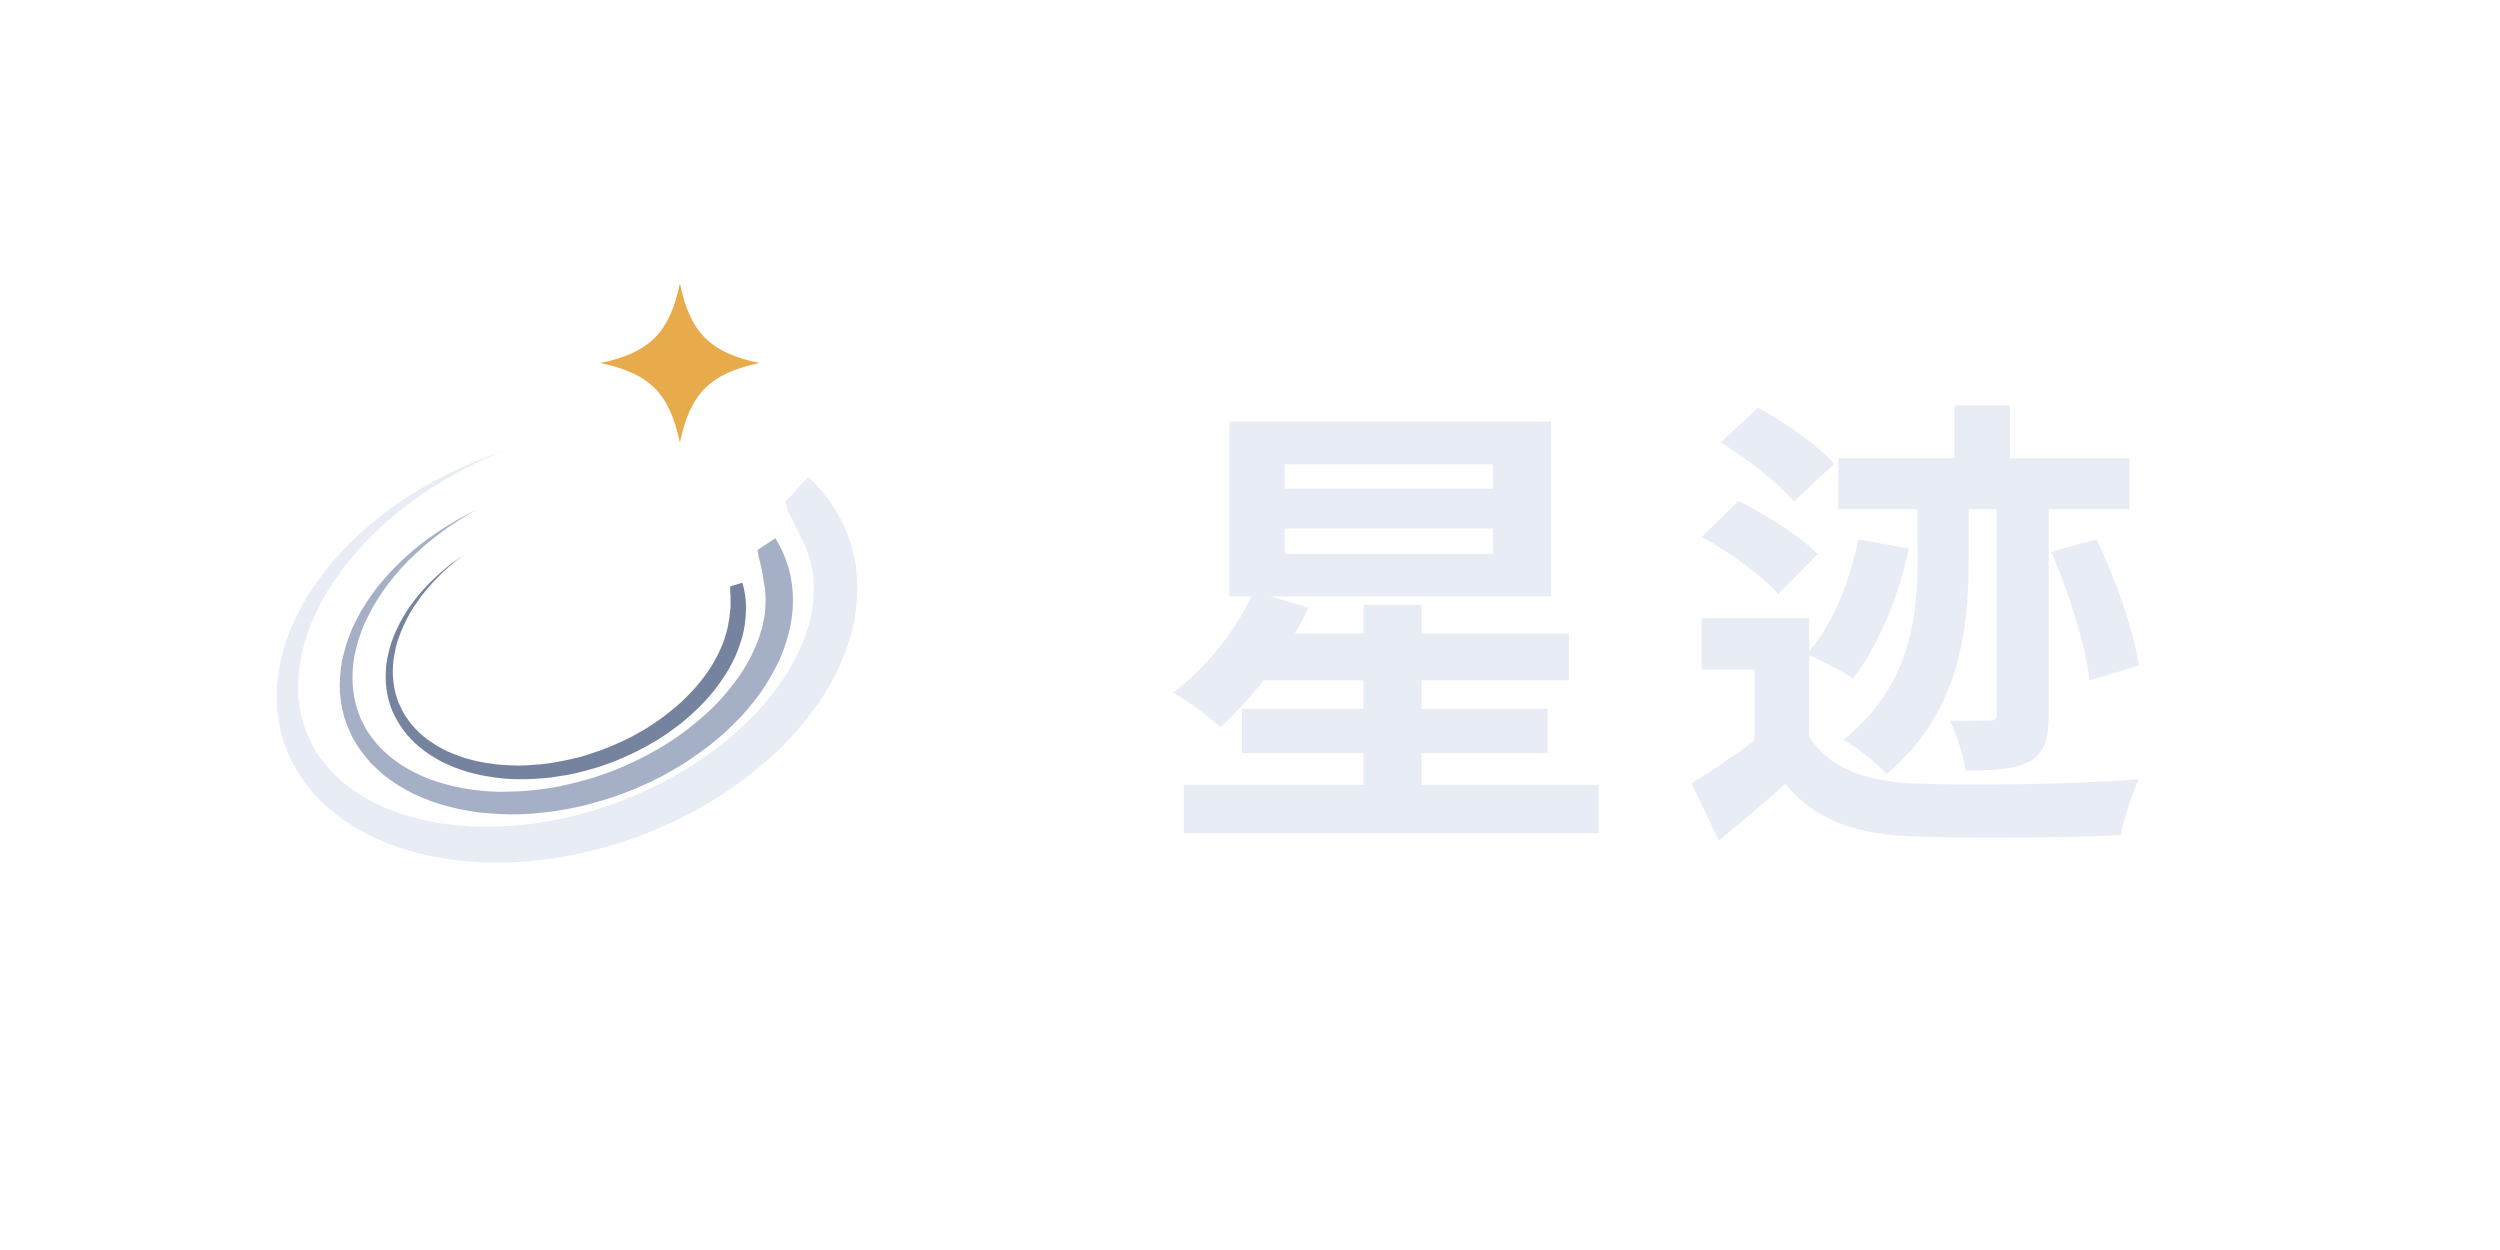
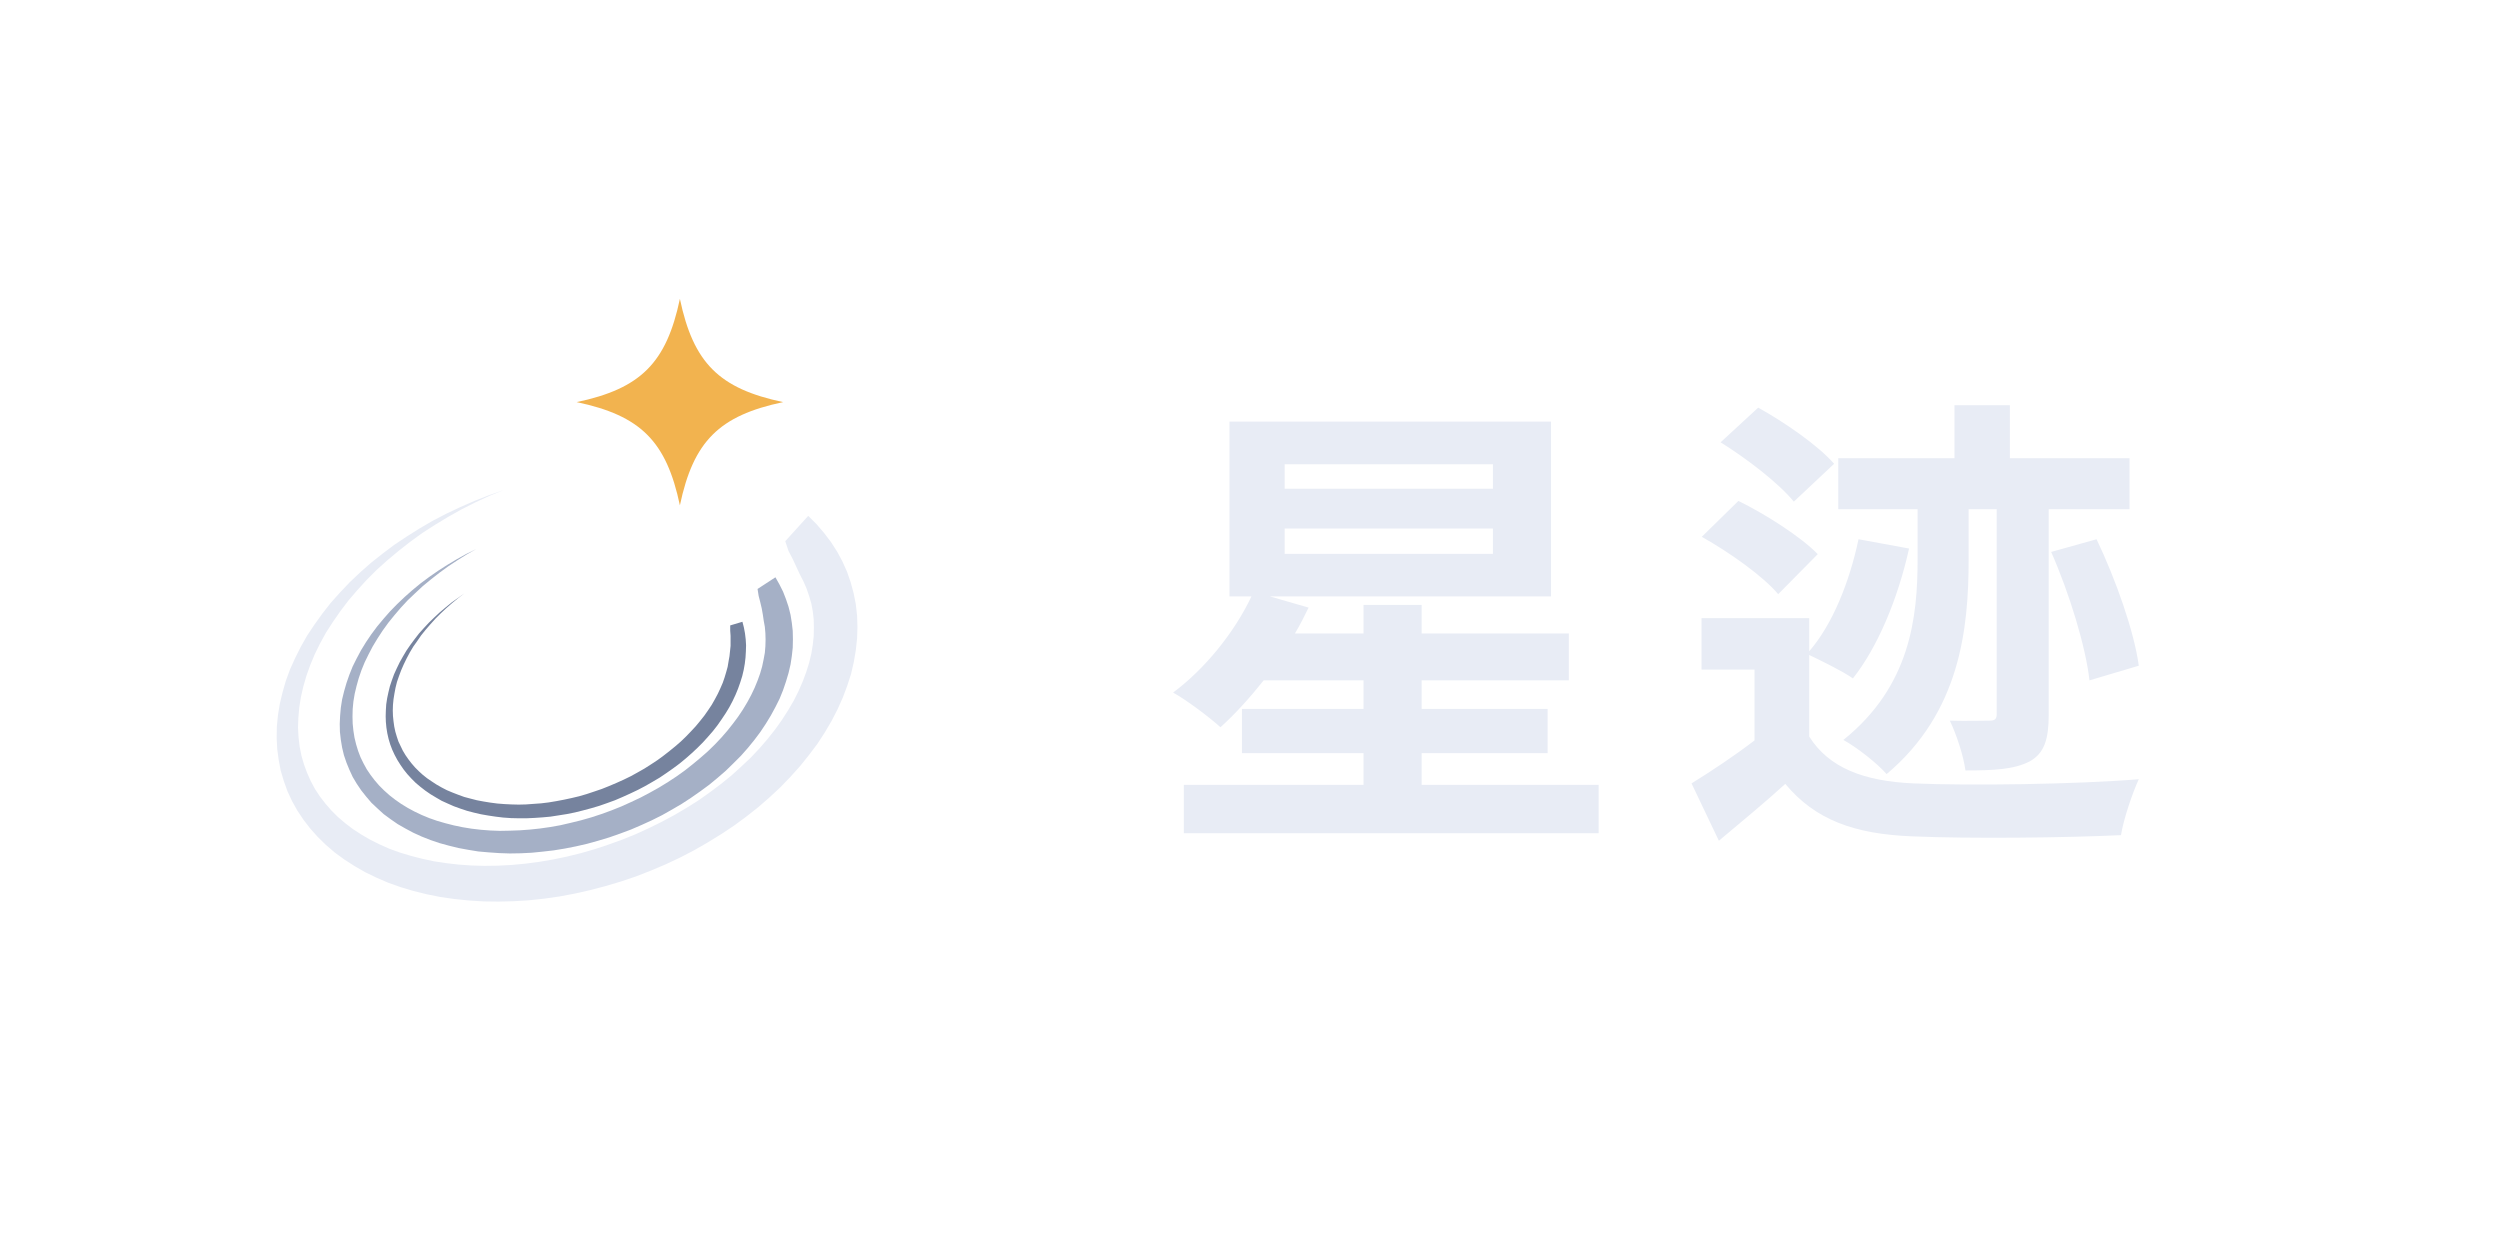
<svg xmlns="http://www.w3.org/2000/svg" viewBox="0 0 160 80" width="160" height="80" role="img" aria-labelledby="st-title st-desc">
  <style>
    .st-a1 { fill: #e8ecf5; }
    .st-a2 { fill: #a5b0c6; }
    .st-a3 { fill: #76839e; }
-     .st-sk { fill: #e8ab4c; }
+     .st-sk { fill: #f2b34f; }
    .st-tx { fill: #e8ecf5; }
    .st-sb { fill: #9ba6be; }
  </style>
-   <g transform="translate(8 12) scale(1.166667)">
+   <g transform="translate(8 14.5) scale(1.166667)">
    <path class="st-a1" d="M37.48 15.87L37.94 16.33L38.35 16.81L38.73 17.31L39.07 17.84L39.36 18.38L39.61 18.94L39.81 19.52L39.97 20.11L40.09 20.72L40.16 21.34L40.18 21.97L40.16 22.60L40.09 23.24L39.98 23.89L39.83 24.54L39.62 25.19L39.38 25.83L39.09 26.48L38.76 27.12L38.39 27.75L37.98 28.38L37.52 28.99L37.04 29.59L36.51 30.18L35.95 30.76L35.36 31.31L34.74 31.85L34.08 32.37L33.40 32.87L32.69 33.34L31.96 33.79L31.21 34.22L30.44 34.62L29.65 34.99L28.85 35.33L28.03 35.65L27.20 35.93L26.36 36.18L25.52 36.40L24.68 36.59L23.83 36.75L22.99 36.87L22.15 36.96L21.31 37.01L20.49 37.03L19.67 37.02L18.87 36.97L18.08 36.89L17.31 36.78L16.56 36.63L15.83 36.45L15.13 36.24L14.45 36.00L13.80 35.72L13.18 35.42L12.59 35.08L12.03 34.72L11.51 34.34L11.02 33.92L10.57 33.48L10.16 33.02L9.79 32.54L9.45 32.03L9.16 31.51L8.91 30.97L8.71 30.41L8.54 29.84L8.43 29.25L8.35 28.66L8.32 28.05L8.33 27.43L8.39 26.81L8.49 26.19L8.64 25.56L8.82 24.93L9.05 24.30L9.33 23.68L9.64 23.06L9.99 22.44L10.39 21.84L10.82 21.24L11.28 20.65L11.79 20.08L12.32 19.52L12.89 18.98L13.49 18.45L14.12 17.95L14.77 17.46L15.46 17.00L16.16 16.56L16.88 16.14L17.63 15.75L18.39 15.39L19.17 15.05L19.96 14.74L20.76 14.46L20.76 14.46L19.97 14.78L19.20 15.14L18.45 15.52L17.72 15.93L17.01 16.36L16.31 16.81L15.65 17.29L15.01 17.79L14.40 18.30L13.81 18.83L13.26 19.38L12.75 19.94L12.26 20.51L11.82 21.09L11.41 21.68L11.03 22.27L10.70 22.87L10.41 23.46L10.16 24.06L9.95 24.65L9.78 25.24L9.65 25.81L9.56 26.38L9.51 26.94L9.49 27.48L9.52 28.01L9.58 28.53L9.68 29.03L9.82 29.51L9.99 29.97L10.19 30.42L10.42 30.85L10.69 31.26L10.99 31.65L11.32 32.03L11.68 32.39L12.08 32.73L12.50 33.05L12.96 33.35L13.44 33.63L13.96 33.89L14.50 34.13L15.08 34.34L15.68 34.52L16.30 34.68L16.95 34.82L17.61 34.92L18.30 35.00L19.01 35.05L19.73 35.07L20.46 35.06L21.21 35.02L21.96 34.95L22.72 34.85L23.48 34.72L24.25 34.56L25.02 34.37L25.78 34.15L26.53 33.90L27.28 33.63L28.02 33.33L28.74 33.00L29.45 32.65L30.14 32.28L30.82 31.88L31.47 31.47L32.09 31.03L32.69 30.58L33.27 30.11L33.81 29.62L34.33 29.13L34.81 28.62L35.25 28.11L35.67 27.58L36.04 27.06L36.38 26.53L36.69 26.00L36.95 25.48L37.18 24.95L37.37 24.44L37.53 23.93L37.65 23.43L37.73 22.94L37.78 22.47L37.79 22.00L37.78 21.55L37.73 21.11L37.65 20.68L37.53 20.27L37.39 19.86L37.22 19.47L37.02 19.08L36.83 18.67L36.63 18.24L36.40 17.80L36.22 17.26Z" />
    <path class="st-a2" d="M35.68 19.24L35.90 19.63L36.10 20.03L36.26 20.44L36.40 20.86L36.51 21.30L36.58 21.74L36.63 22.18L36.64 22.64L36.63 23.10L36.58 23.56L36.51 24.02L36.40 24.49L36.26 24.96L36.10 25.43L35.91 25.90L35.68 26.36L35.43 26.82L35.15 27.28L34.85 27.73L34.52 28.17L34.17 28.60L33.79 29.03L33.38 29.44L32.96 29.85L32.51 30.24L32.05 30.62L31.56 30.98L31.06 31.33L30.54 31.67L30.01 31.98L29.46 32.29L28.90 32.57L28.33 32.83L27.75 33.08L27.16 33.30L26.56 33.51L25.96 33.69L25.35 33.86L24.74 34.00L24.13 34.12L23.52 34.22L22.91 34.29L22.31 34.35L21.71 34.38L21.11 34.39L20.53 34.37L19.95 34.33L19.38 34.28L18.83 34.19L18.29 34.09L17.76 33.96L17.25 33.82L16.75 33.65L16.27 33.46L15.81 33.25L15.38 33.02L14.96 32.78L14.57 32.51L14.19 32.23L13.85 31.92L13.52 31.61L13.23 31.27L12.96 30.93L12.71 30.56L12.49 30.19L12.31 29.80L12.15 29.41L12.01 29.00L11.91 28.58L11.84 28.16L11.79 27.72L11.78 27.28L11.80 26.84L11.84 26.39L11.91 25.94L12.02 25.49L12.15 25.04L12.31 24.58L12.49 24.13L12.71 23.69L12.95 23.24L13.22 22.80L13.51 22.37L13.83 21.94L14.18 21.52L14.54 21.11L14.93 20.71L15.34 20.32L15.77 19.94L16.22 19.57L16.69 19.22L17.18 18.88L17.68 18.56L18.20 18.25L18.72 17.96L19.27 17.69L19.27 17.69L18.74 17.99L18.23 18.31L17.73 18.64L17.25 18.99L16.79 19.35L16.34 19.72L15.92 20.11L15.51 20.50L15.13 20.91L14.78 21.32L14.44 21.74L14.13 22.17L13.85 22.60L13.59 23.03L13.36 23.47L13.15 23.90L12.97 24.34L12.82 24.78L12.70 25.21L12.60 25.63L12.53 26.05L12.49 26.47L12.48 26.88L12.49 27.27L12.53 27.66L12.59 28.04L12.68 28.41L12.79 28.77L12.92 29.11L13.08 29.44L13.26 29.77L13.47 30.08L13.69 30.37L13.94 30.66L14.21 30.93L14.50 31.19L14.82 31.44L15.15 31.67L15.51 31.89L15.88 32.09L16.28 32.28L16.69 32.45L17.12 32.60L17.57 32.73L18.04 32.85L18.52 32.95L19.01 33.03L19.52 33.09L20.04 33.13L20.57 33.15L21.11 33.14L21.66 33.12L22.21 33.08L22.77 33.02L23.33 32.94L23.89 32.84L24.45 32.71L25.02 32.57L25.58 32.41L26.13 32.23L26.68 32.03L27.23 31.81L27.76 31.57L28.29 31.32L28.80 31.05L29.30 30.77L29.79 30.47L30.26 30.16L30.72 29.83L31.15 29.49L31.57 29.14L31.97 28.79L32.35 28.42L32.71 28.04L33.04 27.66L33.35 27.27L33.64 26.88L33.90 26.49L34.14 26.09L34.35 25.70L34.54 25.30L34.70 24.91L34.84 24.52L34.95 24.14L35.03 23.76L35.10 23.38L35.13 23.02L35.14 22.66L35.13 22.31L35.10 21.96L35.04 21.63L34.99 21.29L34.93 20.95L34.85 20.61L34.76 20.26L34.70 19.88Z" />
    <path class="st-a3" d="M33.87 21.68L33.95 21.99L34.01 22.31L34.05 22.64L34.07 22.97L34.06 23.30L34.04 23.64L34.00 23.98L33.94 24.32L33.86 24.66L33.75 25.01L33.63 25.35L33.49 25.69L33.33 26.03L33.15 26.37L32.95 26.70L32.73 27.03L32.50 27.36L32.25 27.68L31.98 27.99L31.70 28.30L31.40 28.60L31.09 28.89L30.76 29.18L30.42 29.46L30.07 29.72L29.70 29.98L29.33 30.23L28.94 30.46L28.54 30.69L28.14 30.90L27.72 31.10L27.30 31.29L26.88 31.47L26.44 31.63L26.01 31.78L25.57 31.91L25.12 32.03L24.68 32.14L24.23 32.23L23.79 32.30L23.34 32.37L22.90 32.41L22.46 32.44L22.02 32.46L21.59 32.46L21.17 32.45L20.74 32.42L20.33 32.37L19.93 32.31L19.53 32.24L19.14 32.15L18.76 32.05L18.40 31.93L18.04 31.80L17.70 31.65L17.37 31.50L17.06 31.32L16.76 31.14L16.47 30.94L16.20 30.73L15.95 30.52L15.71 30.28L15.49 30.04L15.29 29.79L15.11 29.53L14.94 29.26L14.79 28.98L14.66 28.70L14.55 28.41L14.46 28.11L14.39 27.80L14.34 27.49L14.31 27.17L14.30 26.86L14.31 26.53L14.33 26.21L14.38 25.88L14.45 25.55L14.53 25.22L14.64 24.89L14.76 24.56L14.91 24.23L15.07 23.90L15.25 23.58L15.44 23.26L15.66 22.94L15.89 22.63L16.13 22.32L16.40 22.02L16.67 21.73L16.97 21.44L17.27 21.16L17.59 20.89L17.92 20.62L18.27 20.37L18.62 20.12L18.62 20.12L18.28 20.38L17.95 20.65L17.63 20.93L17.32 21.22L17.03 21.51L16.76 21.81L16.50 22.11L16.25 22.42L16.03 22.74L15.81 23.05L15.62 23.37L15.45 23.69L15.29 24.02L15.15 24.34L15.03 24.66L14.92 24.98L14.84 25.30L14.78 25.62L14.73 25.93L14.70 26.24L14.69 26.55L14.70 26.85L14.73 27.14L14.77 27.43L14.83 27.71L14.91 27.98L15.00 28.25L15.12 28.50L15.24 28.75L15.39 29.00L15.55 29.23L15.72 29.45L15.91 29.67L16.12 29.88L16.34 30.08L16.58 30.27L16.83 30.44L17.09 30.61L17.37 30.77L17.66 30.92L17.97 31.05L18.28 31.17L18.61 31.29L18.95 31.38L19.30 31.47L19.67 31.54L20.04 31.60L20.42 31.65L20.80 31.68L21.20 31.70L21.60 31.71L22.00 31.70L22.41 31.67L22.83 31.64L23.24 31.59L23.66 31.52L24.08 31.44L24.50 31.35L24.92 31.25L25.33 31.13L25.75 30.99L26.16 30.85L26.56 30.69L26.96 30.52L27.36 30.34L27.75 30.15L28.13 29.94L28.50 29.73L28.86 29.50L29.21 29.27L29.55 29.02L29.87 28.77L30.19 28.51L30.49 28.25L30.78 27.97L31.05 27.69L31.31 27.41L31.55 27.12L31.78 26.83L31.99 26.53L32.19 26.23L32.36 25.93L32.52 25.63L32.66 25.33L32.79 25.03L32.89 24.74L32.98 24.44L33.06 24.15L33.11 23.85L33.16 23.57L33.19 23.29L33.22 23.00L33.22 22.72L33.22 22.45L33.20 22.17L33.20 21.88Z" />
-     <path class="st-sk" transform="translate(30.44 9.63) scale(0.74)" d="M0 -5.9 C0.77 -2.24 2.24 -0.77 5.9 0 C2.24 0.77 0.77 2.24 0 5.9 C-0.77 2.24 -2.24 0.77 -5.9 0 C-2.24 -0.77 -0.77 -2.24 0 -5.9 Z" />
+     <path class="st-sk" transform="translate(30.44 9.63) scale(0.96)" d="M0 -5.9 C0.77 -2.24 2.24 -0.77 5.9 0 C2.24 0.77 0.77 2.24 0 5.9 C-0.77 2.24 -2.24 0.77 -5.9 0 C-2.24 -0.77 -0.77 -2.24 0 -5.9 Z" />
  </g>
  <text class="st-tx" x="74" y="51.4" style="font-family: 'PingFang SC', 'Microsoft YaHei', -apple-system, BlinkMacSystemFont, 'Segoe UI', sans-serif; font-size: 30px; font-weight: 600; letter-spacing: 0.12em;">星迹</text>
</svg>
